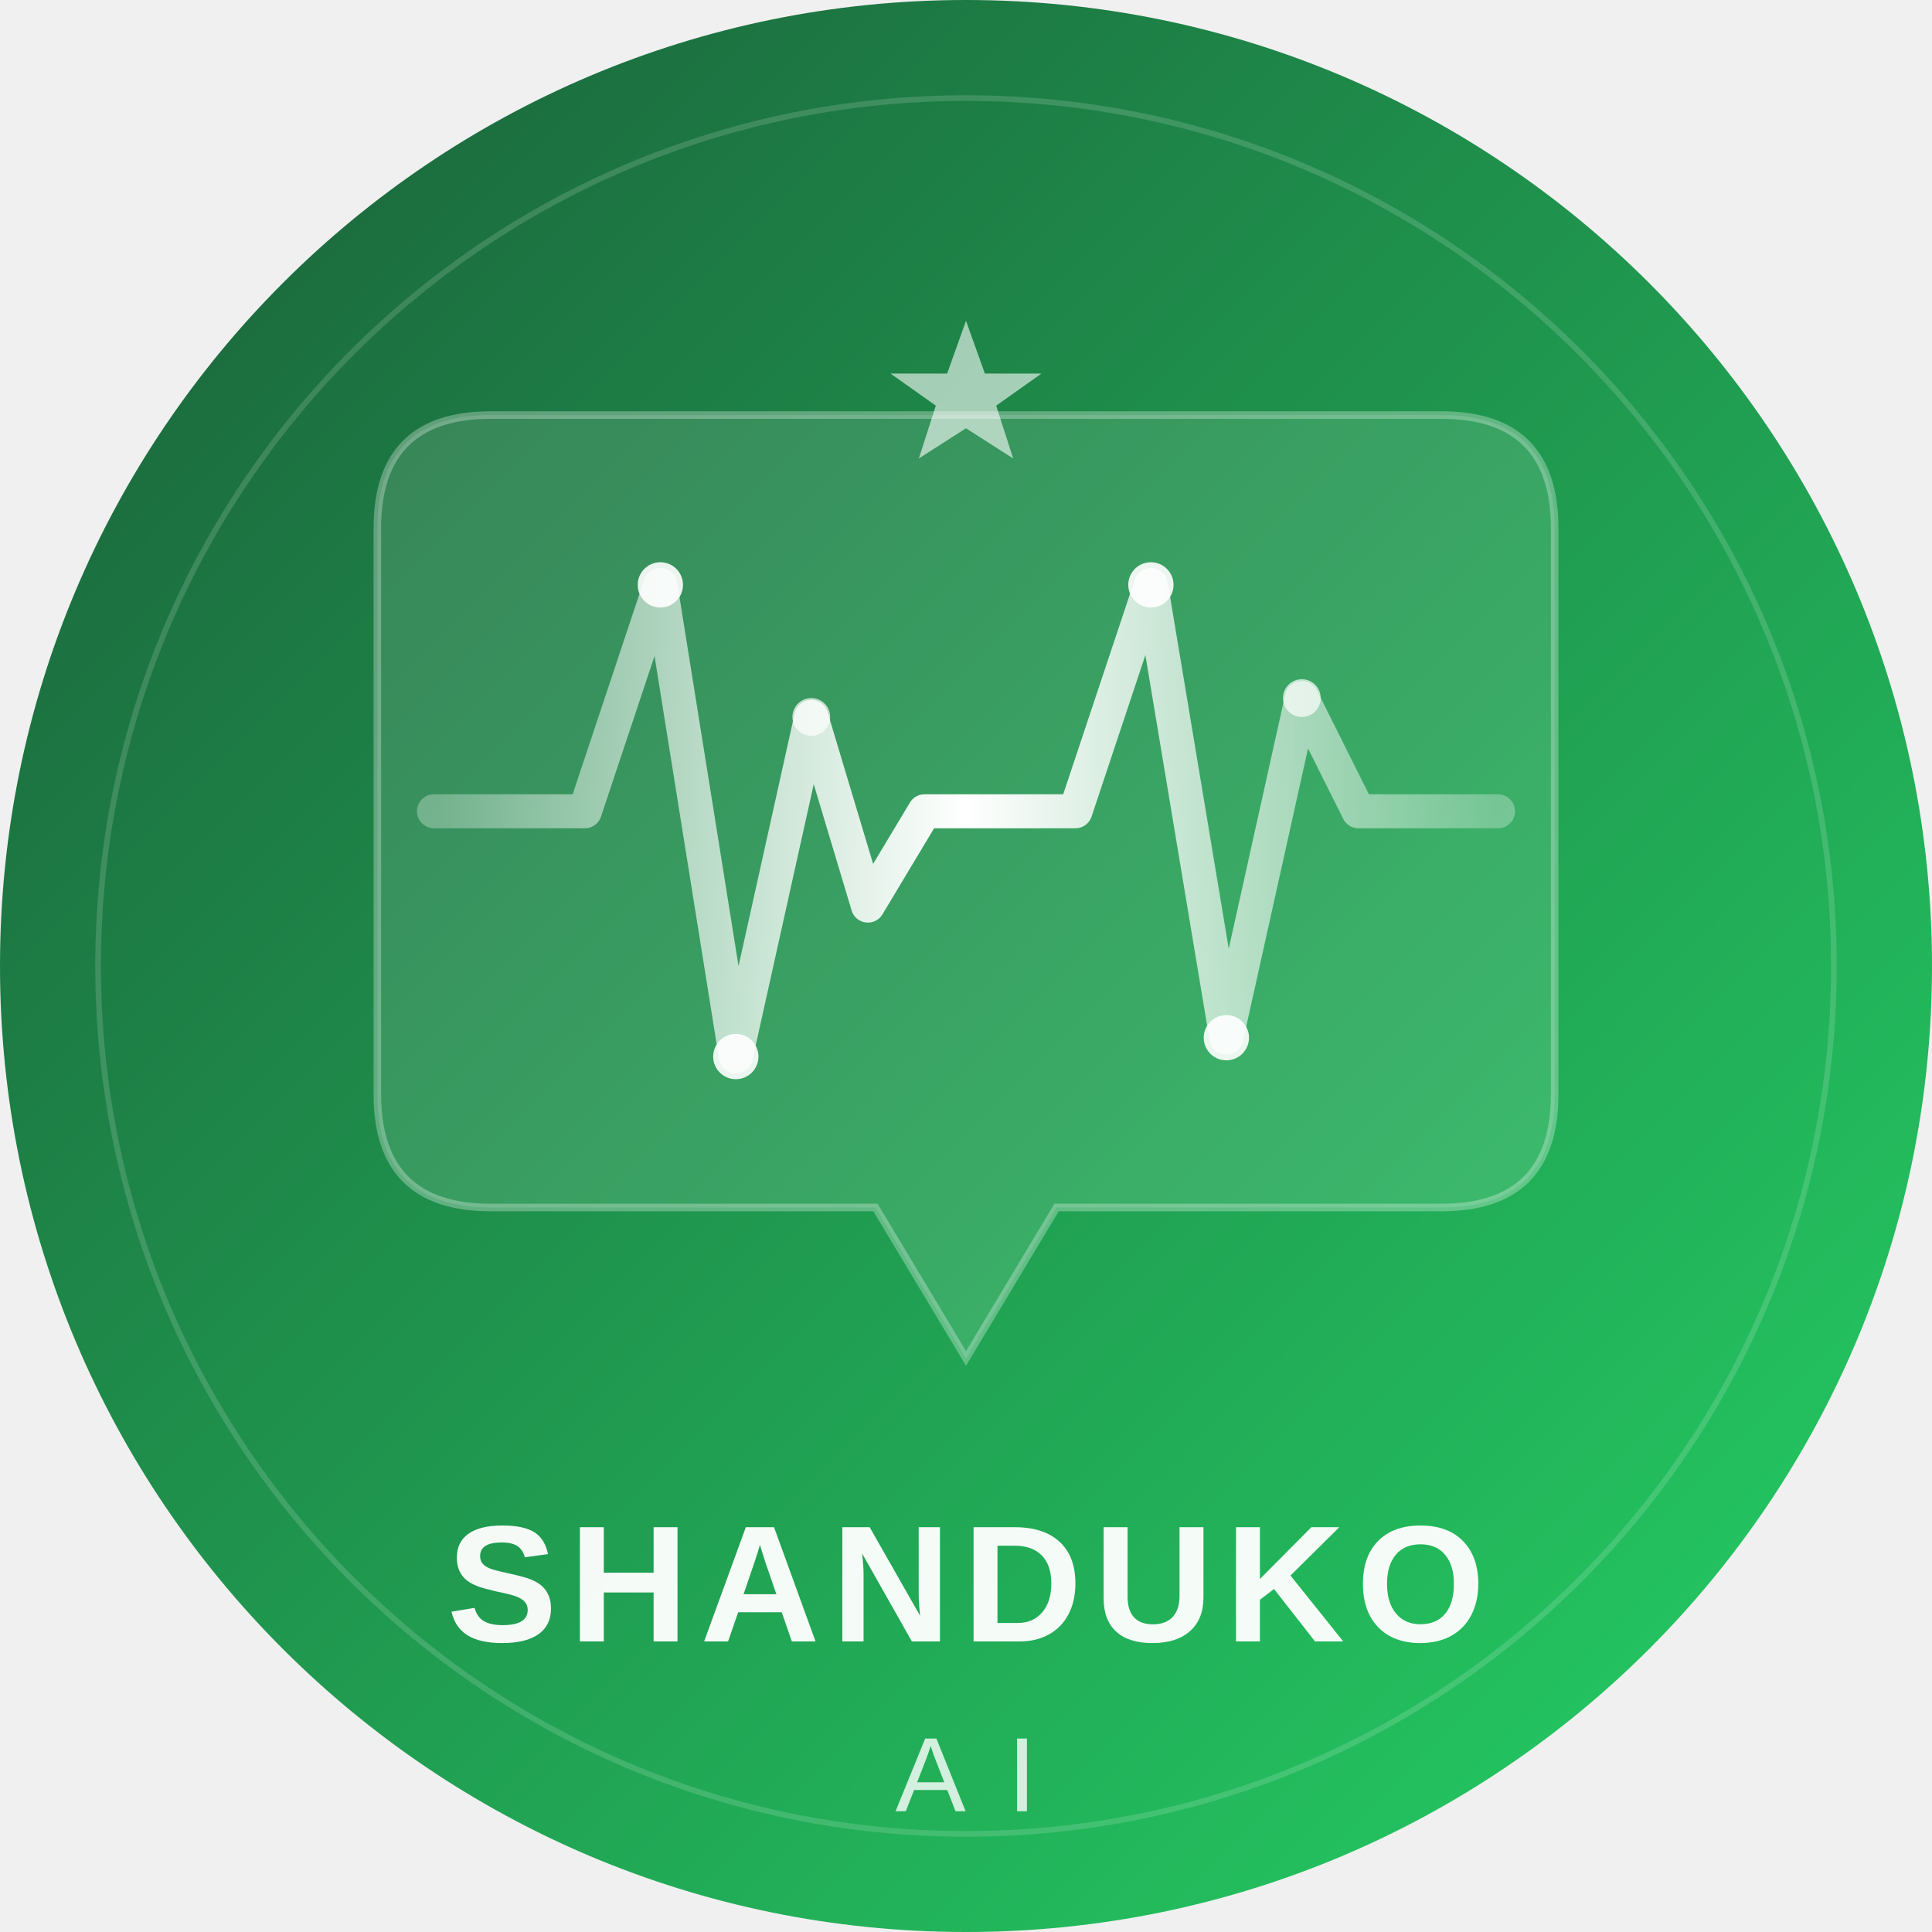
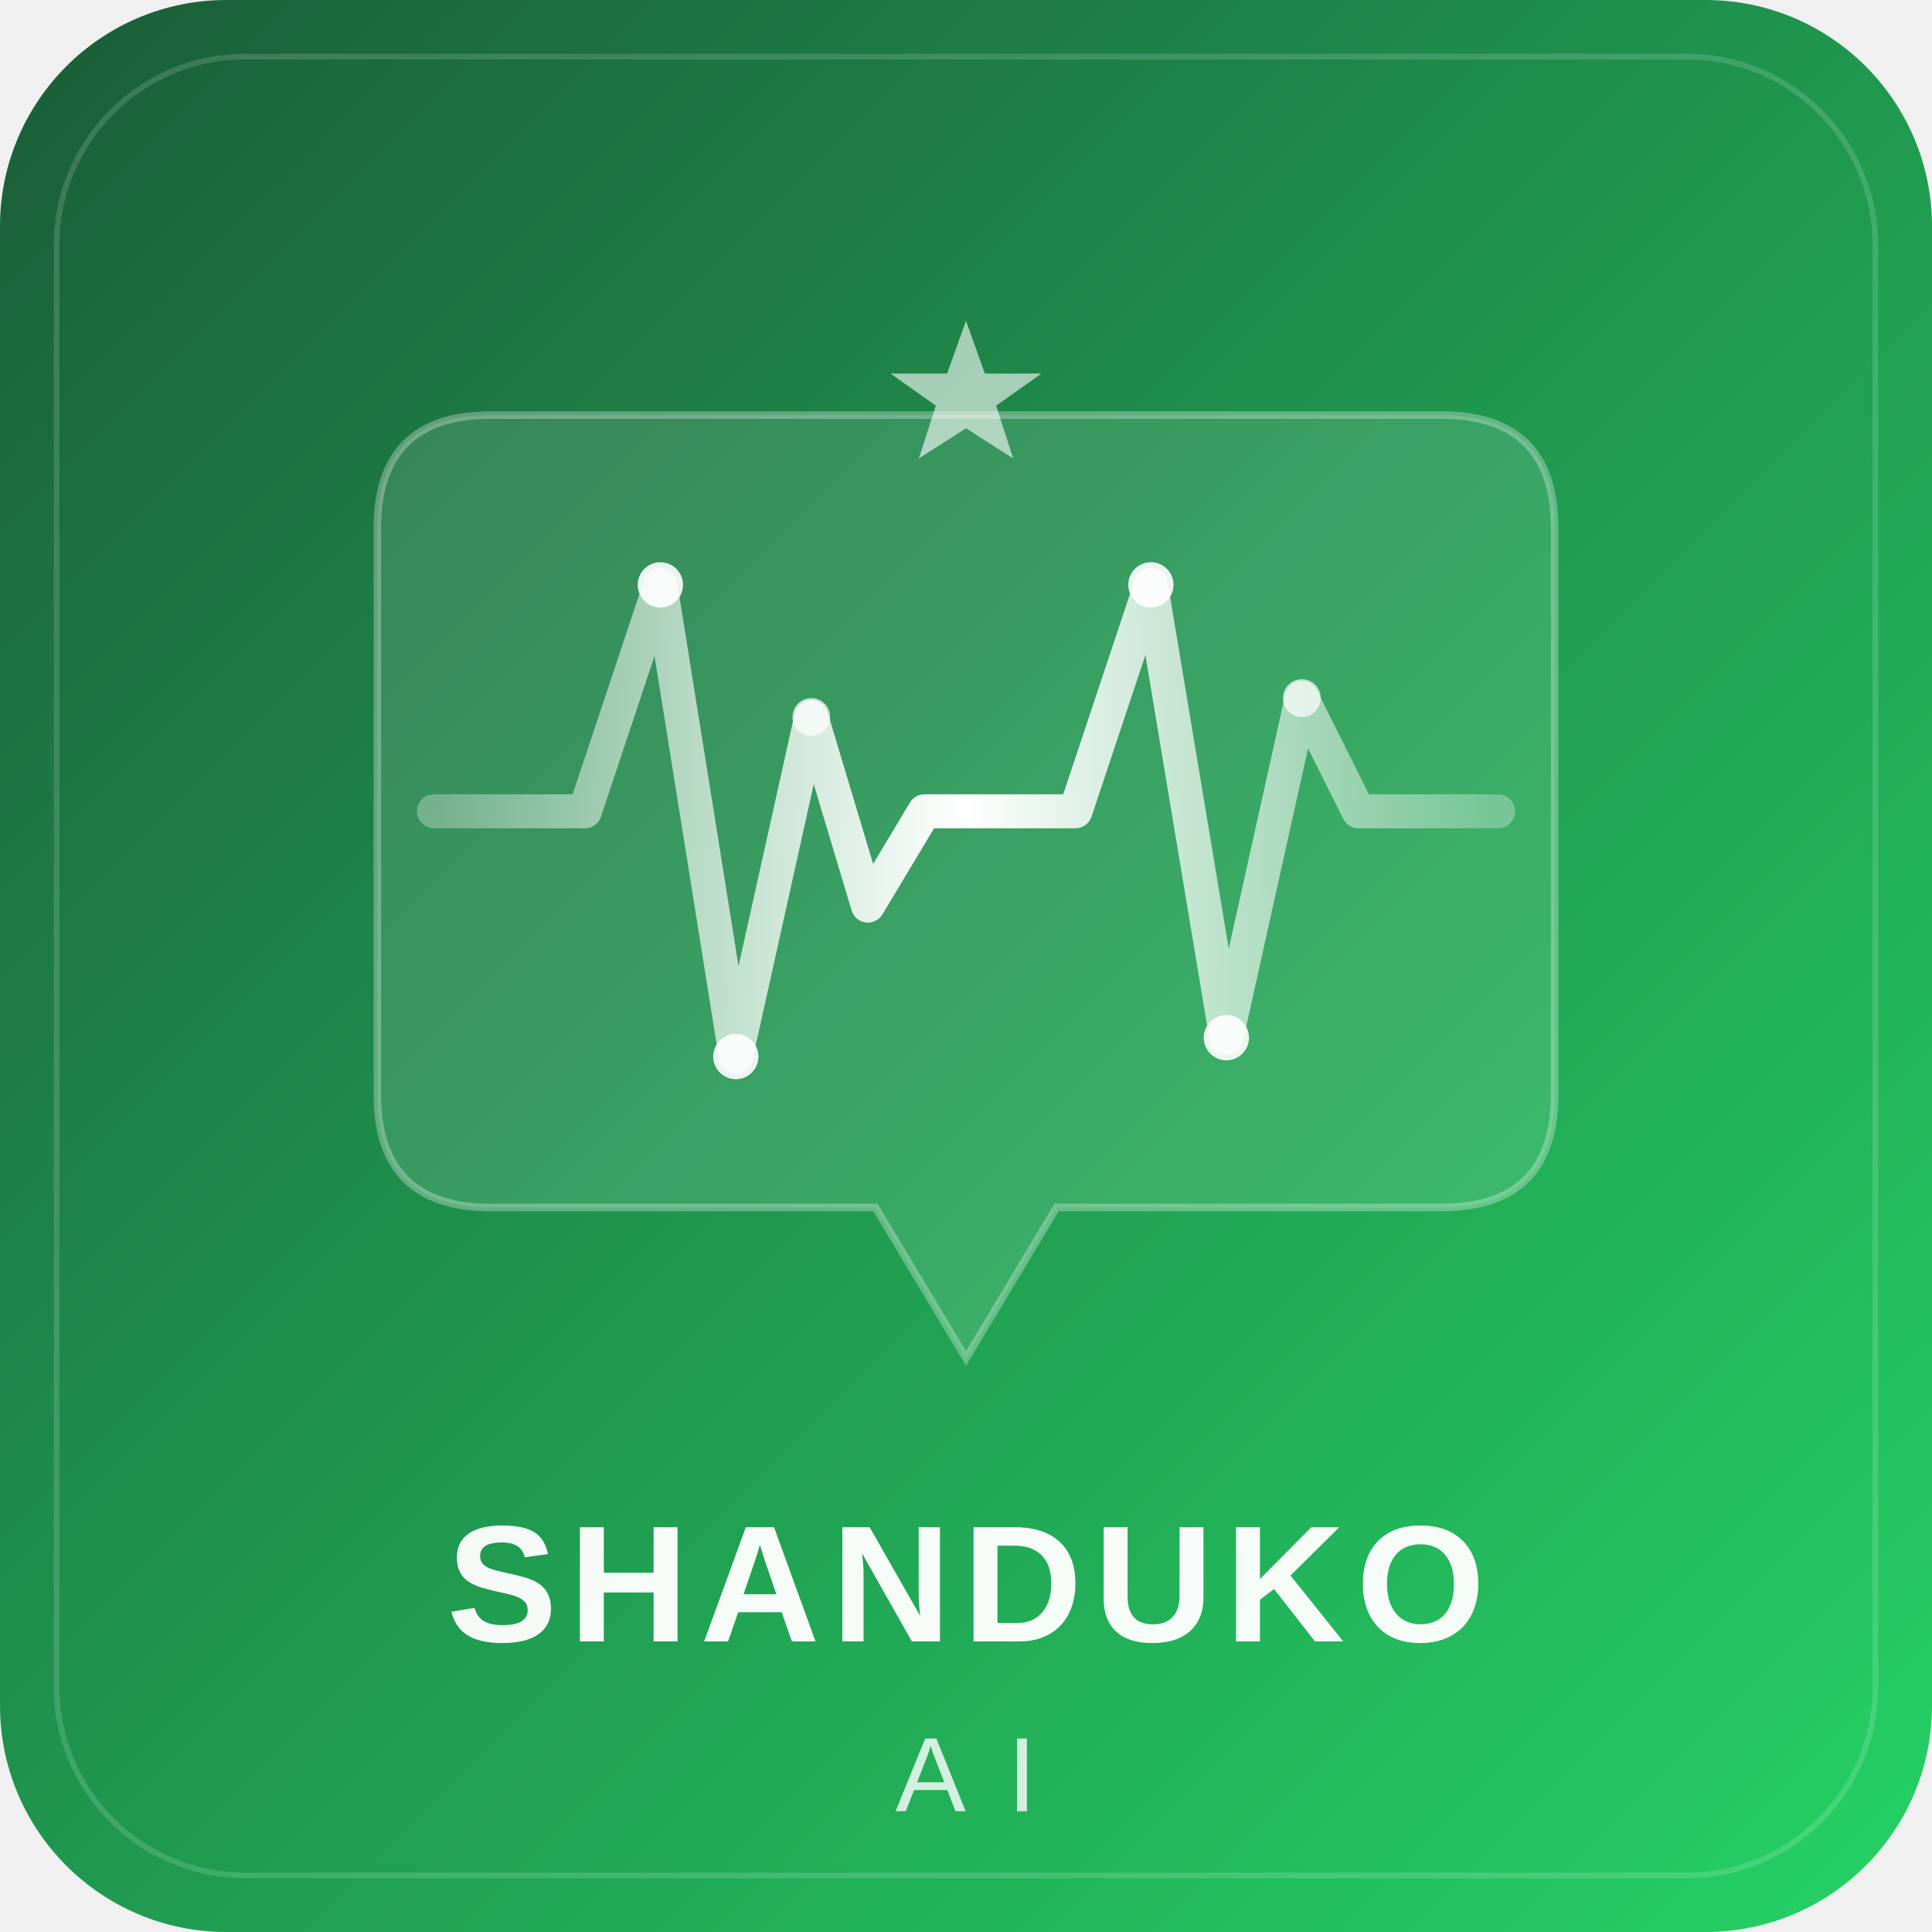
<svg xmlns="http://www.w3.org/2000/svg" viewBox="0 0 1024 1024" width="1024" height="1024">
  <defs>
    <linearGradient id="bgGrad" x1="0%" y1="0%" x2="100%" y2="100%">
      <stop offset="0%" style="stop-color:#1a5c38;stop-opacity:1" />
      <stop offset="100%" style="stop-color:#25D366;stop-opacity:1" />
    </linearGradient>
    <linearGradient id="pulseGrad" x1="0%" y1="0%" x2="100%" y2="0%">
      <stop offset="0%" style="stop-color:#ffffff;stop-opacity:0.3" />
      <stop offset="50%" style="stop-color:#ffffff;stop-opacity:1" />
      <stop offset="100%" style="stop-color:#ffffff;stop-opacity:0.3" />
    </linearGradient>
  </defs>
-   <circle cx="512" cy="512" r="512" fill="url(#bgGrad)" />
-   <circle cx="512" cy="512" r="460" fill="none" stroke="rgba(255,255,255,0.15)" stroke-width="3" />
+   <rect x="0" y="0" width="1024" height="1024" rx="120" ry="120" fill="url(#bgGrad)" />
+   <rect x="30" y="30" width="964" height="964" rx="100" ry="100" fill="none" stroke="rgba(255,255,255,0.15)" stroke-width="3" />
  <path d="M 200 280 Q 200 220 260 220 L 764 220 Q 824 220 824 280 L 824 580 Q 824 640 764 640 L 560 640 L 512 720 L 464 640 L 260 640 Q 200 640 200 580 Z" fill="rgba(255,255,255,0.12)" stroke="rgba(255,255,255,0.3)" stroke-width="4" />
  <polyline points="230,430 310,430 350,310 390,560 430,380 460,480 490,430 534,430 570,430 610,310 650,550 690,370 720,430 794,430" fill="none" stroke="url(#pulseGrad)" stroke-width="18" stroke-linecap="round" stroke-linejoin="round" />
  <circle cx="350" cy="310" r="12" fill="white" opacity="0.9" />
  <circle cx="390" cy="560" r="12" fill="white" opacity="0.9" />
  <circle cx="430" cy="380" r="10" fill="white" opacity="0.7" />
  <circle cx="610" cy="310" r="12" fill="white" opacity="0.9" />
  <circle cx="650" cy="550" r="12" fill="white" opacity="0.9" />
  <circle cx="690" cy="370" r="10" fill="white" opacity="0.7" />
  <text x="512" y="870" font-family="Arial, sans-serif" font-weight="700" font-size="88" fill="white" text-anchor="middle" letter-spacing="6" opacity="0.95">SHANDUKO</text>
  <text x="512" y="960" font-family="Arial, sans-serif" font-weight="300" font-size="56" fill="rgba(255,255,255,0.8)" text-anchor="middle" letter-spacing="22">AI</text>
  <polygon points="512,170 522,198 552,198 528,215 537,243 512,227 487,243 496,215 472,198 502,198" fill="rgba(255,255,255,0.6)" />
</svg>
